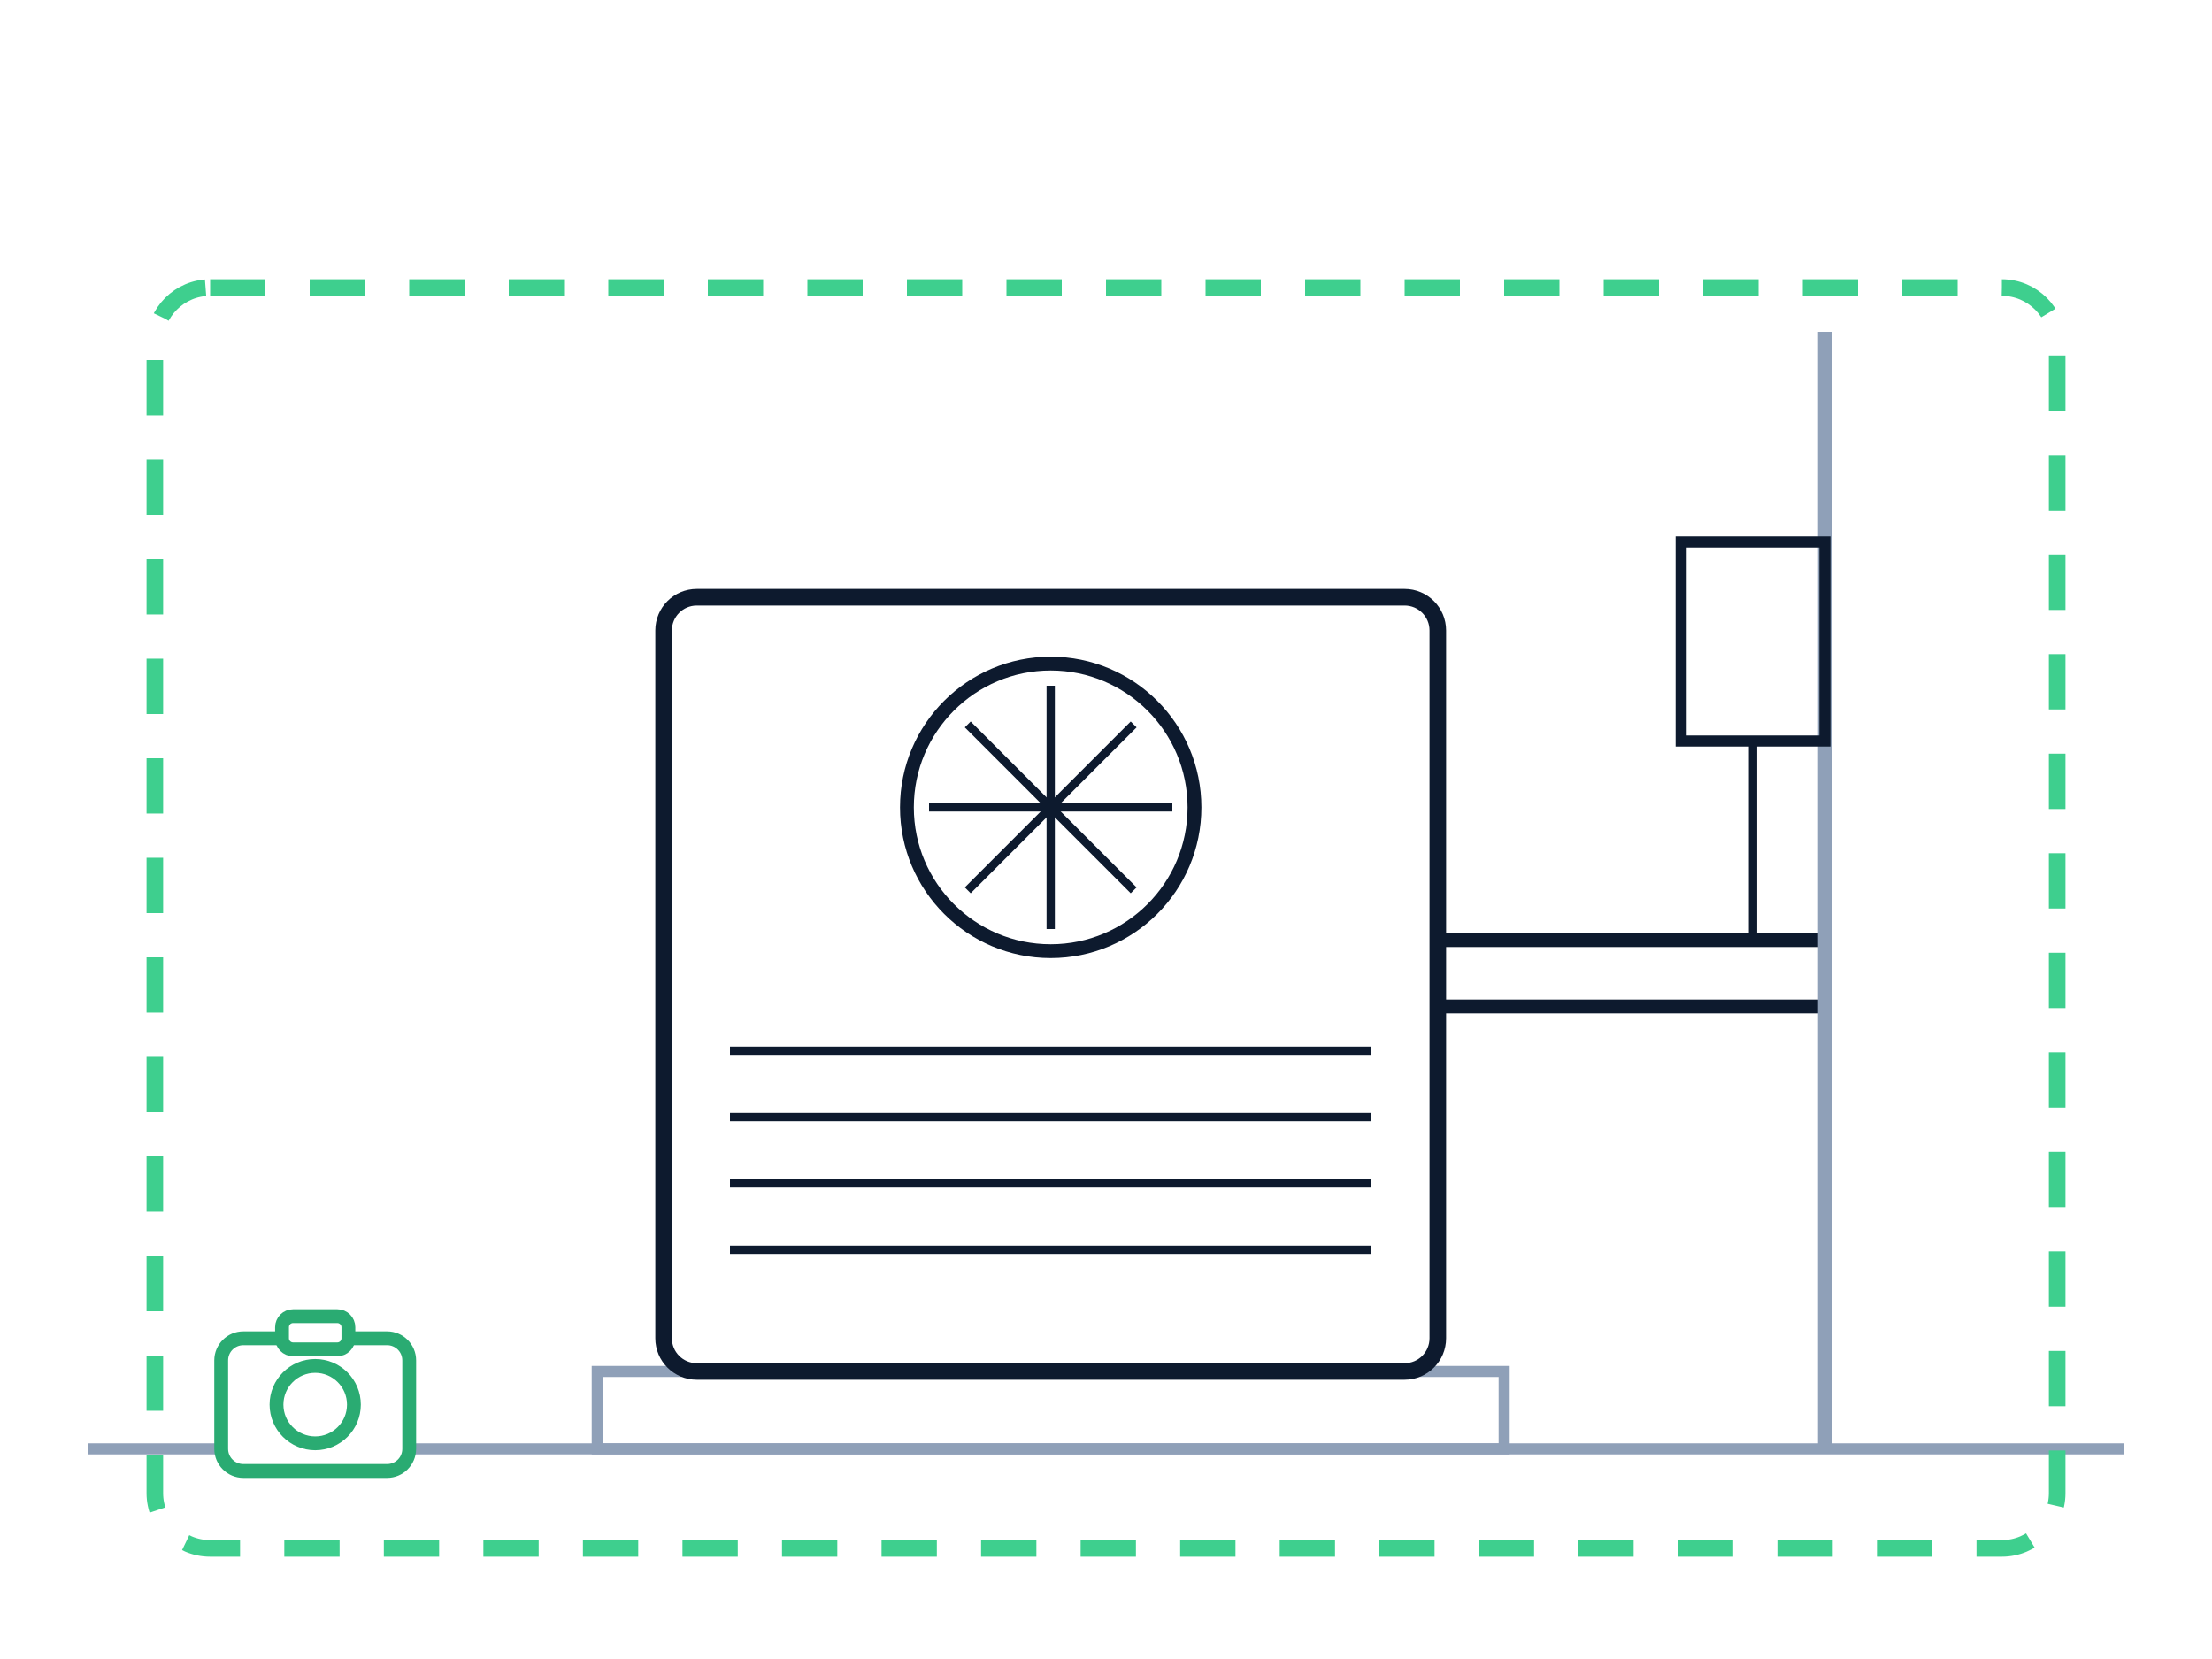
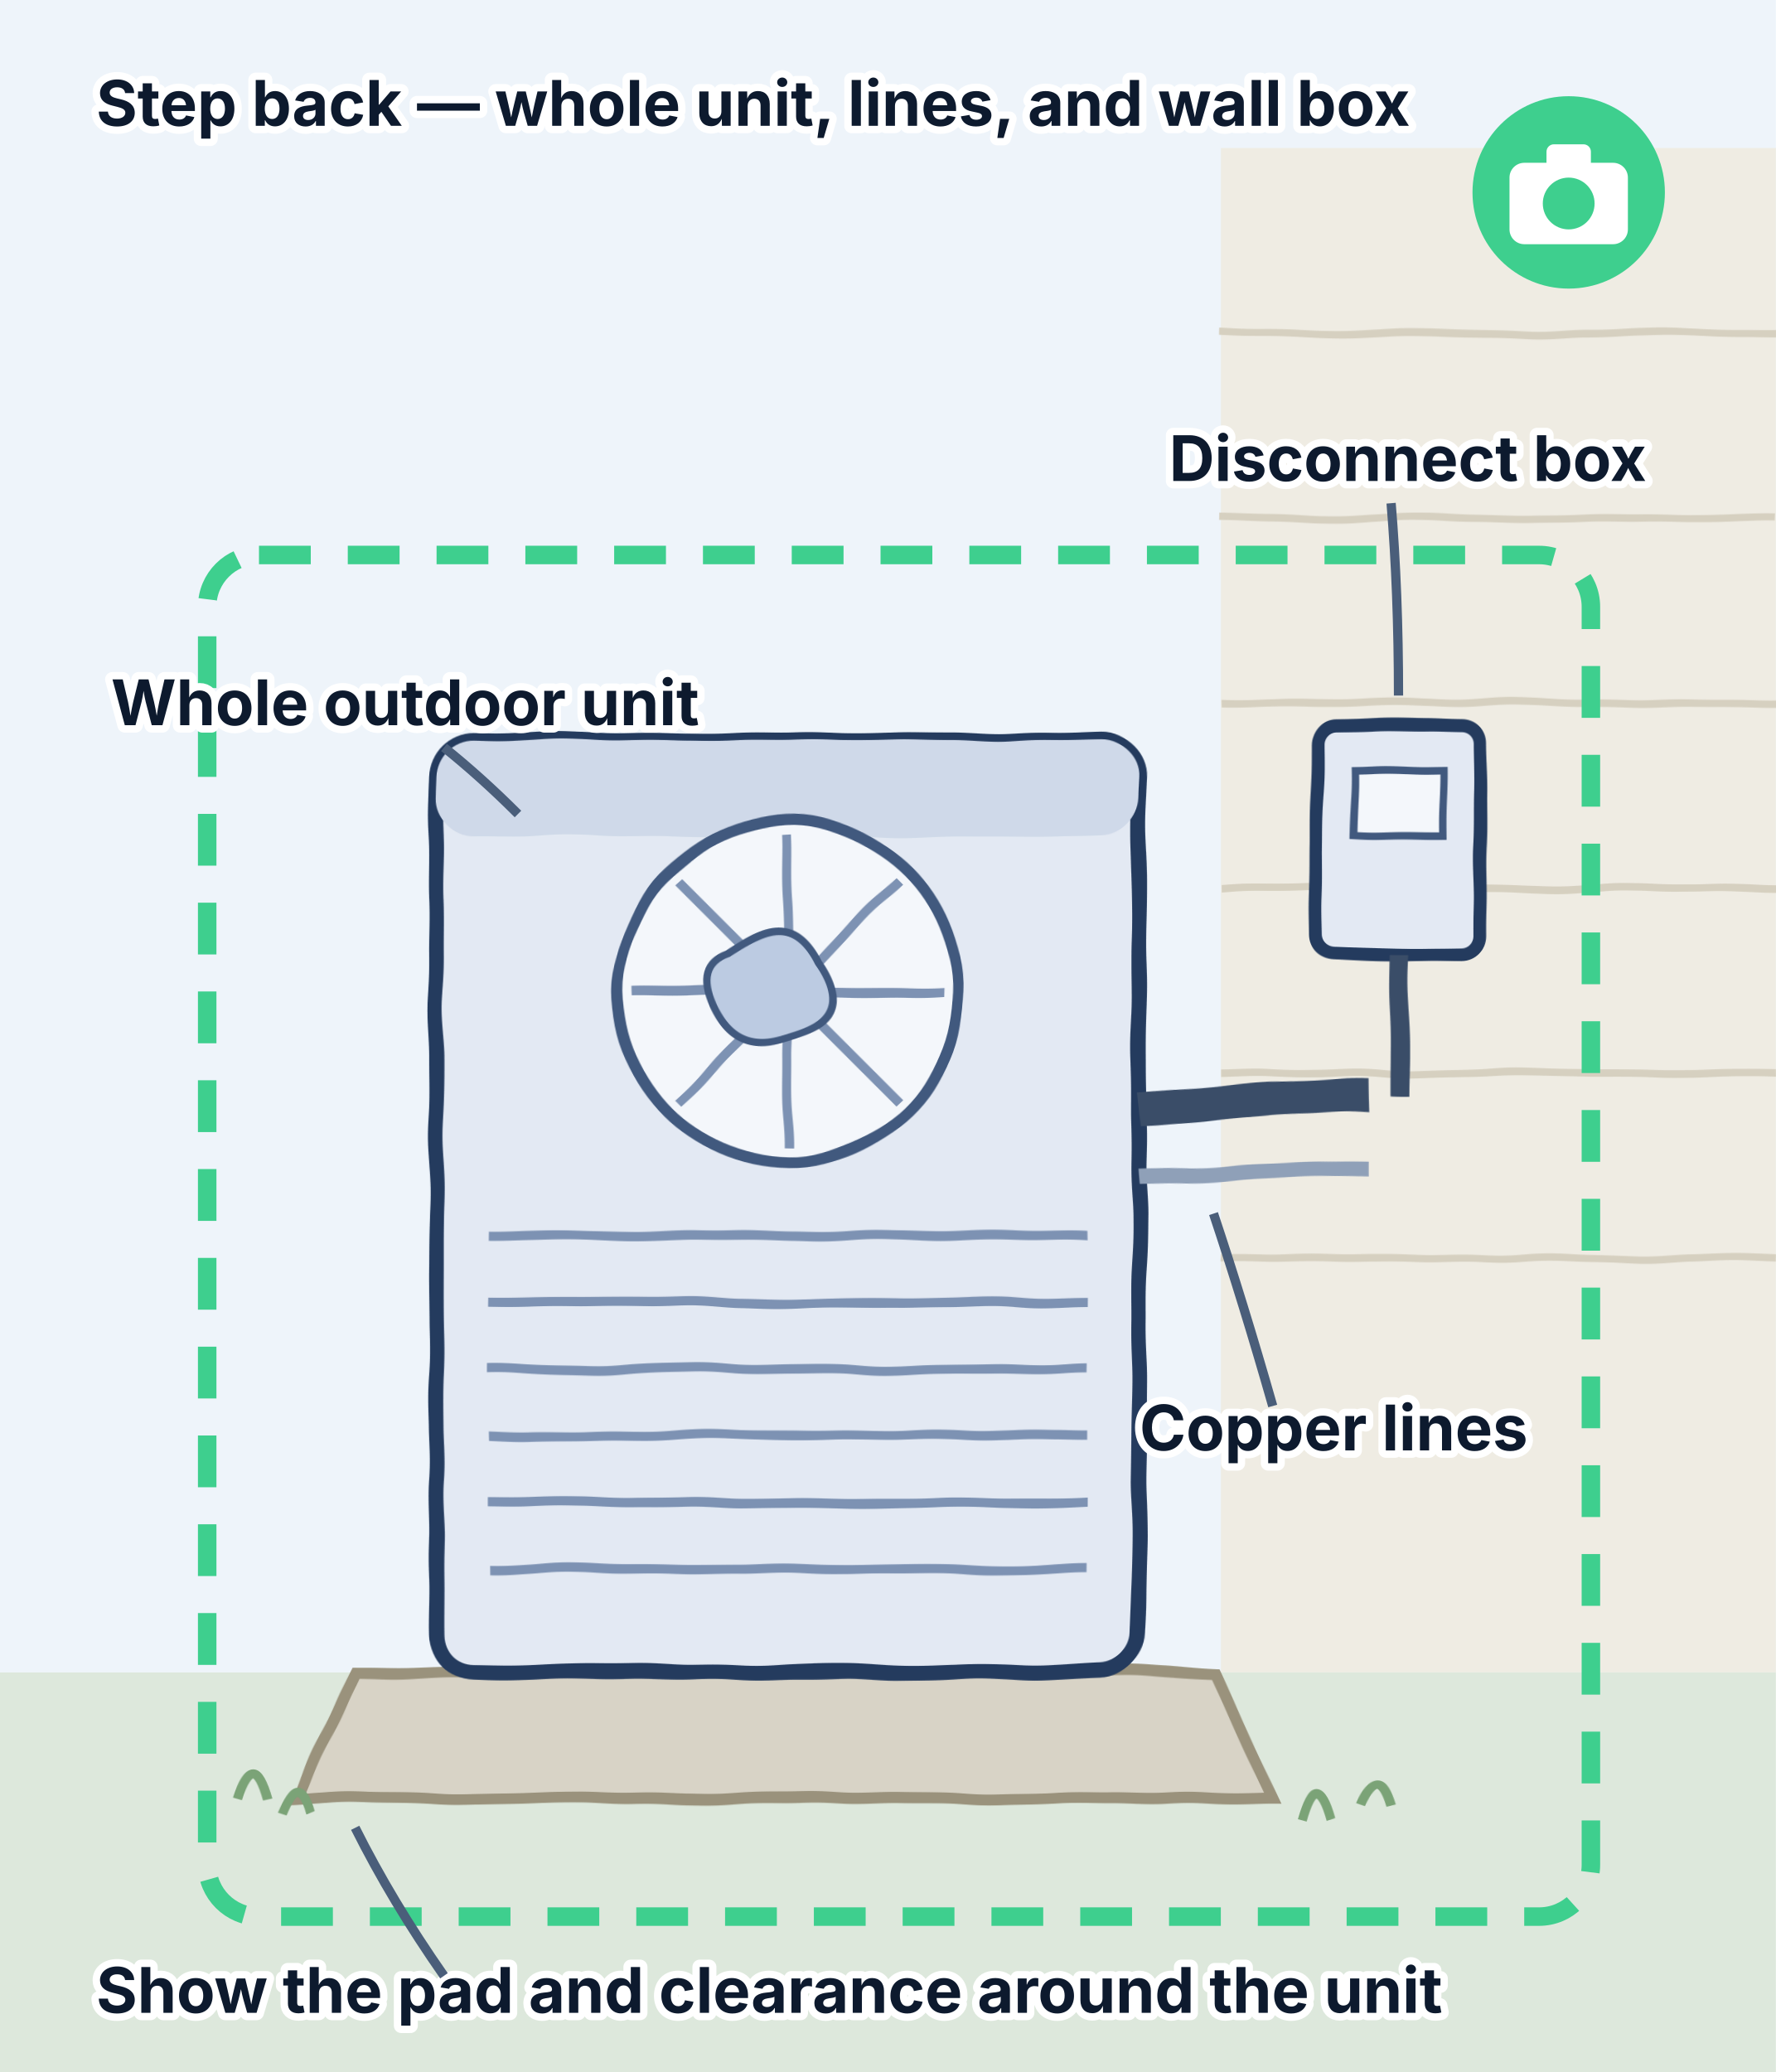
- <svg xmlns="http://www.w3.org/2000/svg" viewBox="0 0 400 300" fill="none">
-   <rect x="0" y="0" width="400" height="300" fill="#ffffff" />
-   <line x1="16" y1="262" x2="384" y2="262" stroke="#8fa0b8" stroke-width="2" />
-   <rect x="108" y="248" width="164" height="14" stroke="#8fa0b8" stroke-width="2" />
-   <rect x="120" y="108" width="140" height="140" rx="6" stroke="#0d1a2e" stroke-width="3" />
-   <circle cx="190" cy="146" r="26" stroke="#0d1a2e" stroke-width="2.5" />
-   <line x1="190" y1="124" x2="190" y2="168" stroke="#0d1a2e" stroke-width="1.5" />
-   <line x1="168" y1="146" x2="212" y2="146" stroke="#0d1a2e" stroke-width="1.5" />
-   <line x1="175" y1="131" x2="205" y2="161" stroke="#0d1a2e" stroke-width="1.5" />
-   <line x1="205" y1="131" x2="175" y2="161" stroke="#0d1a2e" stroke-width="1.5" />
-   <line x1="132" y1="190" x2="248" y2="190" stroke="#0d1a2e" stroke-width="1.5" />
-   <line x1="132" y1="202" x2="248" y2="202" stroke="#0d1a2e" stroke-width="1.5" />
-   <line x1="132" y1="214" x2="248" y2="214" stroke="#0d1a2e" stroke-width="1.5" />
-   <line x1="132" y1="226" x2="248" y2="226" stroke="#0d1a2e" stroke-width="1.5" />
-   <line x1="260" y1="170" x2="330" y2="170" stroke="#0d1a2e" stroke-width="2.5" />
-   <line x1="260" y1="182" x2="330" y2="182" stroke="#0d1a2e" stroke-width="2.5" />
-   <line x1="330" y1="60" x2="330" y2="262" stroke="#8fa0b8" stroke-width="2.5" />
-   <rect x="304" y="98" width="26" height="36" stroke="#0d1a2e" stroke-width="2" />
-   <line x1="317" y1="134" x2="317" y2="170" stroke="#0d1a2e" stroke-width="1.5" />
-   <rect x="28" y="52" width="344" height="228" rx="10" stroke="#3ecf8e" stroke-width="3" stroke-dasharray="10 8" />
-   <g transform="translate(40,238)">
-     <rect x="0" y="4" width="34" height="24" rx="4" stroke="#2aab72" stroke-width="2.5" fill="#ffffff" />
-     <circle cx="17" cy="16" r="7" stroke="#2aab72" stroke-width="2.5" />
-     <rect x="11" y="0" width="12" height="6" rx="2" stroke="#2aab72" stroke-width="2.5" fill="#ffffff" />
+ <svg xmlns="http://www.w3.org/2000/svg" viewBox="0 0 480 560" font-family="Inter, -apple-system, sans-serif">
+   <defs>
+     <filter id="pencil" x="-2%" y="-2%" width="104%" height="104%">
+       <feTurbulence type="fractalNoise" baseFrequency="0.035" numOctaves="2" seed="4" result="n" />
+       <feDisplacementMap in="SourceGraphic" in2="n" scale="2.2" />
+     </filter>
+   </defs>
+   <rect x="0" y="0" width="480" height="560" fill="#ffffff" />
+   <rect x="0" y="0" width="480" height="452" fill="#eef4fa" />
+   <rect x="330" y="40" width="150" height="412" fill="#efece3" />
+   <rect x="0" y="452" width="480" height="108" fill="#dde8dc" />
+   <line x1="0" y1="452" x2="480" y2="452" stroke="#9fb49d" stroke-width="3" filter="url(#pencil)" />
+   <g filter="url(#pencil)">
+     <line x1="330" y1="90" x2="480" y2="90" stroke="#d6d0c0" stroke-width="2" />
+     <line x1="330" y1="140" x2="480" y2="140" stroke="#d6d0c0" stroke-width="2" />
+     <line x1="330" y1="190" x2="480" y2="190" stroke="#d6d0c0" stroke-width="2" />
+     <line x1="330" y1="240" x2="480" y2="240" stroke="#d6d0c0" stroke-width="2" />
+     <line x1="330" y1="290" x2="480" y2="290" stroke="#d6d0c0" stroke-width="2" />
+     <line x1="330" y1="340" x2="480" y2="340" stroke="#d6d0c0" stroke-width="2" />
+     <path d="M96 452 L328 452 L344 486 L80 486 Z" fill="#d8d3c6" stroke="#9a927c" stroke-width="3" />
+     <rect x="118" y="200" width="190" height="252" rx="10" fill="#e3e9f3" stroke="#243b5e" stroke-width="4" />
+     <rect x="118" y="200" width="190" height="26" rx="10" fill="#cfd9e9" />
+     <circle cx="213" cy="268" r="46" fill="#f4f7fb" stroke="#41597e" stroke-width="3" />
+     <g stroke="#7d92b3" stroke-width="2.5">
+       <line x1="213" y1="226" x2="213" y2="310" />
+       <line x1="171" y1="268" x2="255" y2="268" />
+       <line x1="183" y1="238" x2="243" y2="298" />
+       <line x1="243" y1="238" x2="183" y2="298" />
+     </g>
+     <path d="M197 258 q16 -14 24 2 q10 14 -6 20 q-16 6 -22 -8 q-4 -10 4 -14 Z" fill="#bccbe2" stroke="#41597e" stroke-width="2" />
+     <g stroke="#7d92b3" stroke-width="2.5">
+       <line x1="132" y1="334" x2="294" y2="334" />
+       <line x1="132" y1="352" x2="294" y2="352" />
+       <line x1="132" y1="370" x2="294" y2="370" />
+       <line x1="132" y1="388" x2="294" y2="388" />
+       <line x1="132" y1="406" x2="294" y2="406" />
+       <line x1="132" y1="424" x2="294" y2="424" />
+     </g>
+     <path d="M308 300 q40 -4 62 -4 l0 0" stroke="#3a4d68" stroke-width="9" fill="none" />
+     <path d="M308 318 q40 -2 62 -2" stroke="#8fa0b8" stroke-width="4" fill="none" />
+     <rect x="356" y="196" width="44" height="62" rx="5" fill="#e3e9f3" stroke="#243b5e" stroke-width="3.5" />
+     <rect x="366" y="208" width="24" height="18" fill="#f4f7fb" stroke="#41597e" stroke-width="2" />
+     <path d="M378 258 L378 296" stroke="#3a4d68" stroke-width="5" />
+     <path d="M64 486 q4 -14 8 0 M76 490 q4 -12 8 0 M352 492 q4 -14 8 0 M368 488 q4 -12 8 0" stroke="#7ba377" stroke-width="2.5" fill="none" />
+   </g>
+   <rect x="56" y="150" width="374" height="368" rx="14" fill="none" stroke="#3ecf8e" stroke-width="5" stroke-dasharray="14 10" />
+   <g font-size="17" font-weight="700" fill="#0d1a2e" stroke="#ffffff" stroke-width="4" paint-order="stroke" stroke-linejoin="round">
+     <text x="26" y="34">Step back — whole unit, lines, and wall box</text>
+     <text x="30" y="196">Whole outdoor unit</text>
+     <text x="316" y="130">Disconnect box</text>
+     <text x="308" y="392">Copper lines</text>
+     <text x="26" y="544">Show the pad and clearance around the unit</text>
+   </g>
+   <g stroke="#4a5e7a" stroke-width="2.5" fill="none">
+     <path d="M120 202 q10 8 20 18" />
+     <path d="M376 136 q2 24 2 52" />
+     <path d="M344 380 q-8 -28 -16 -52" />
+     <path d="M120 534 q-14 -20 -24 -40" />
+   </g>
+   <g transform="translate(398,26)">
+     <circle cx="26" cy="26" r="26" fill="#3ecf8e" />
+     <rect x="10" y="18" width="32" height="22" rx="4" fill="#ffffff" />
+     <circle cx="26" cy="29" r="7" fill="#3ecf8e" />
+     <rect x="20" y="13" width="12" height="7" rx="2" fill="#ffffff" />
  </g>
</svg>
